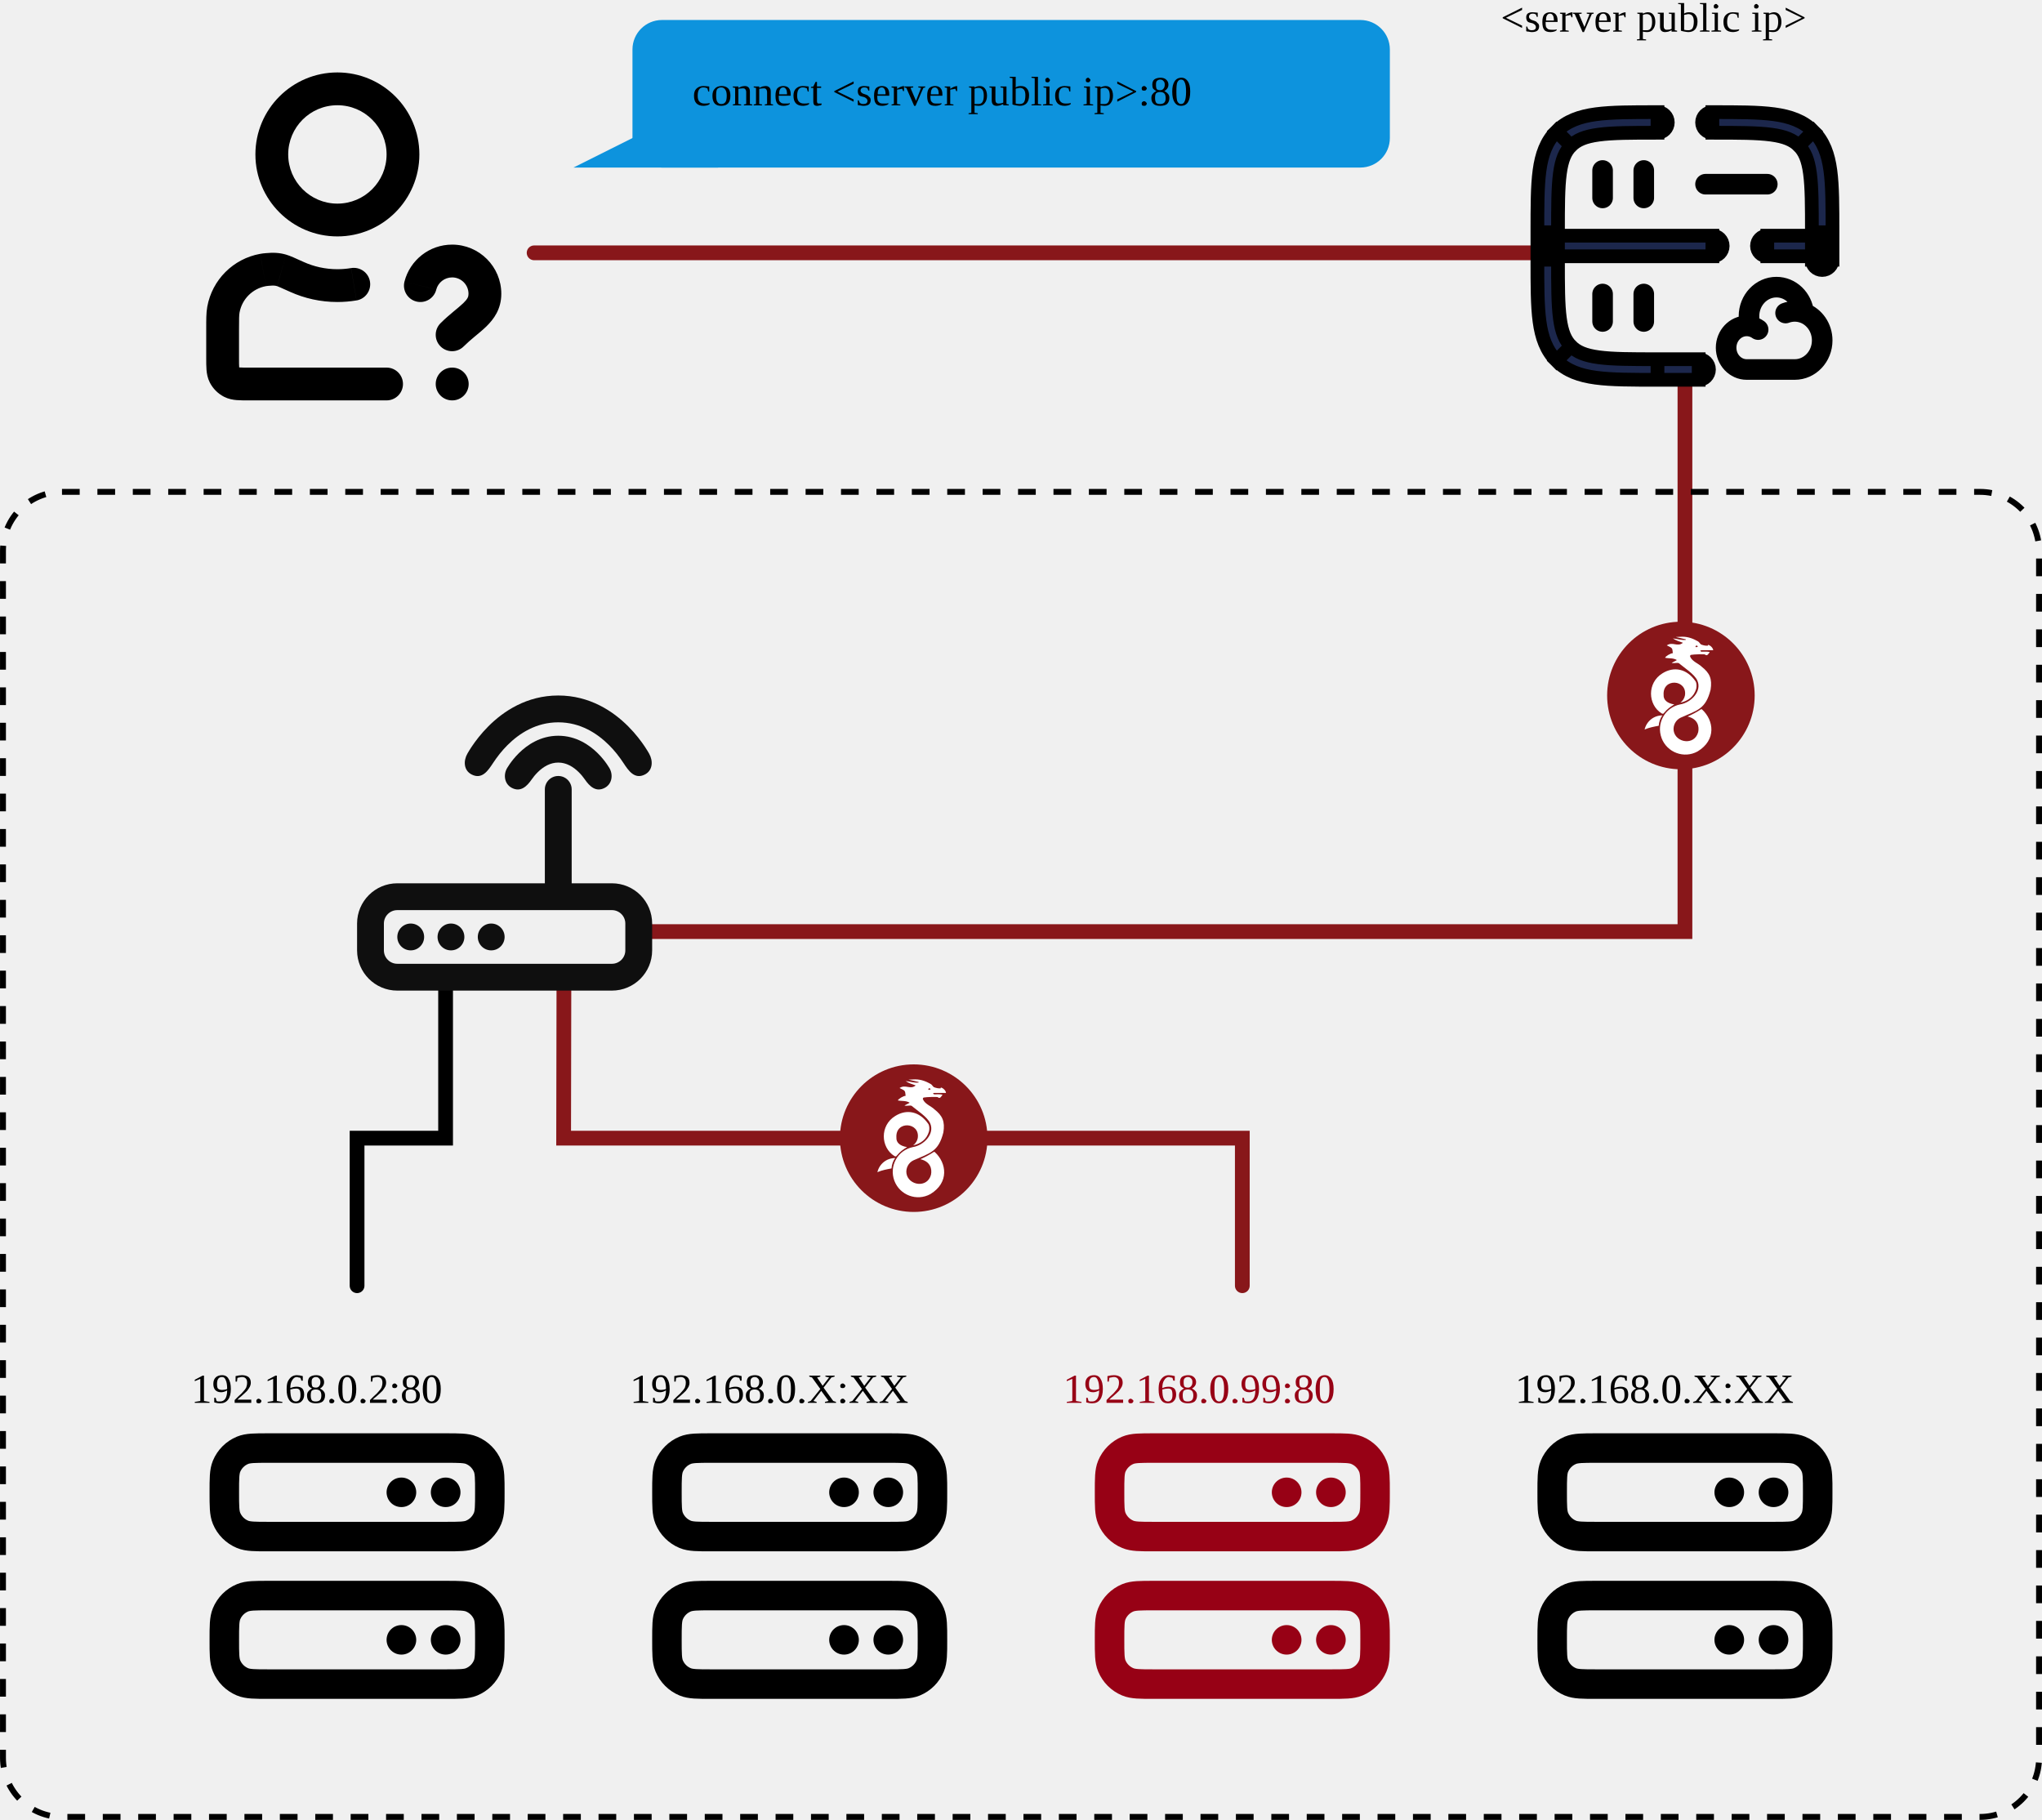
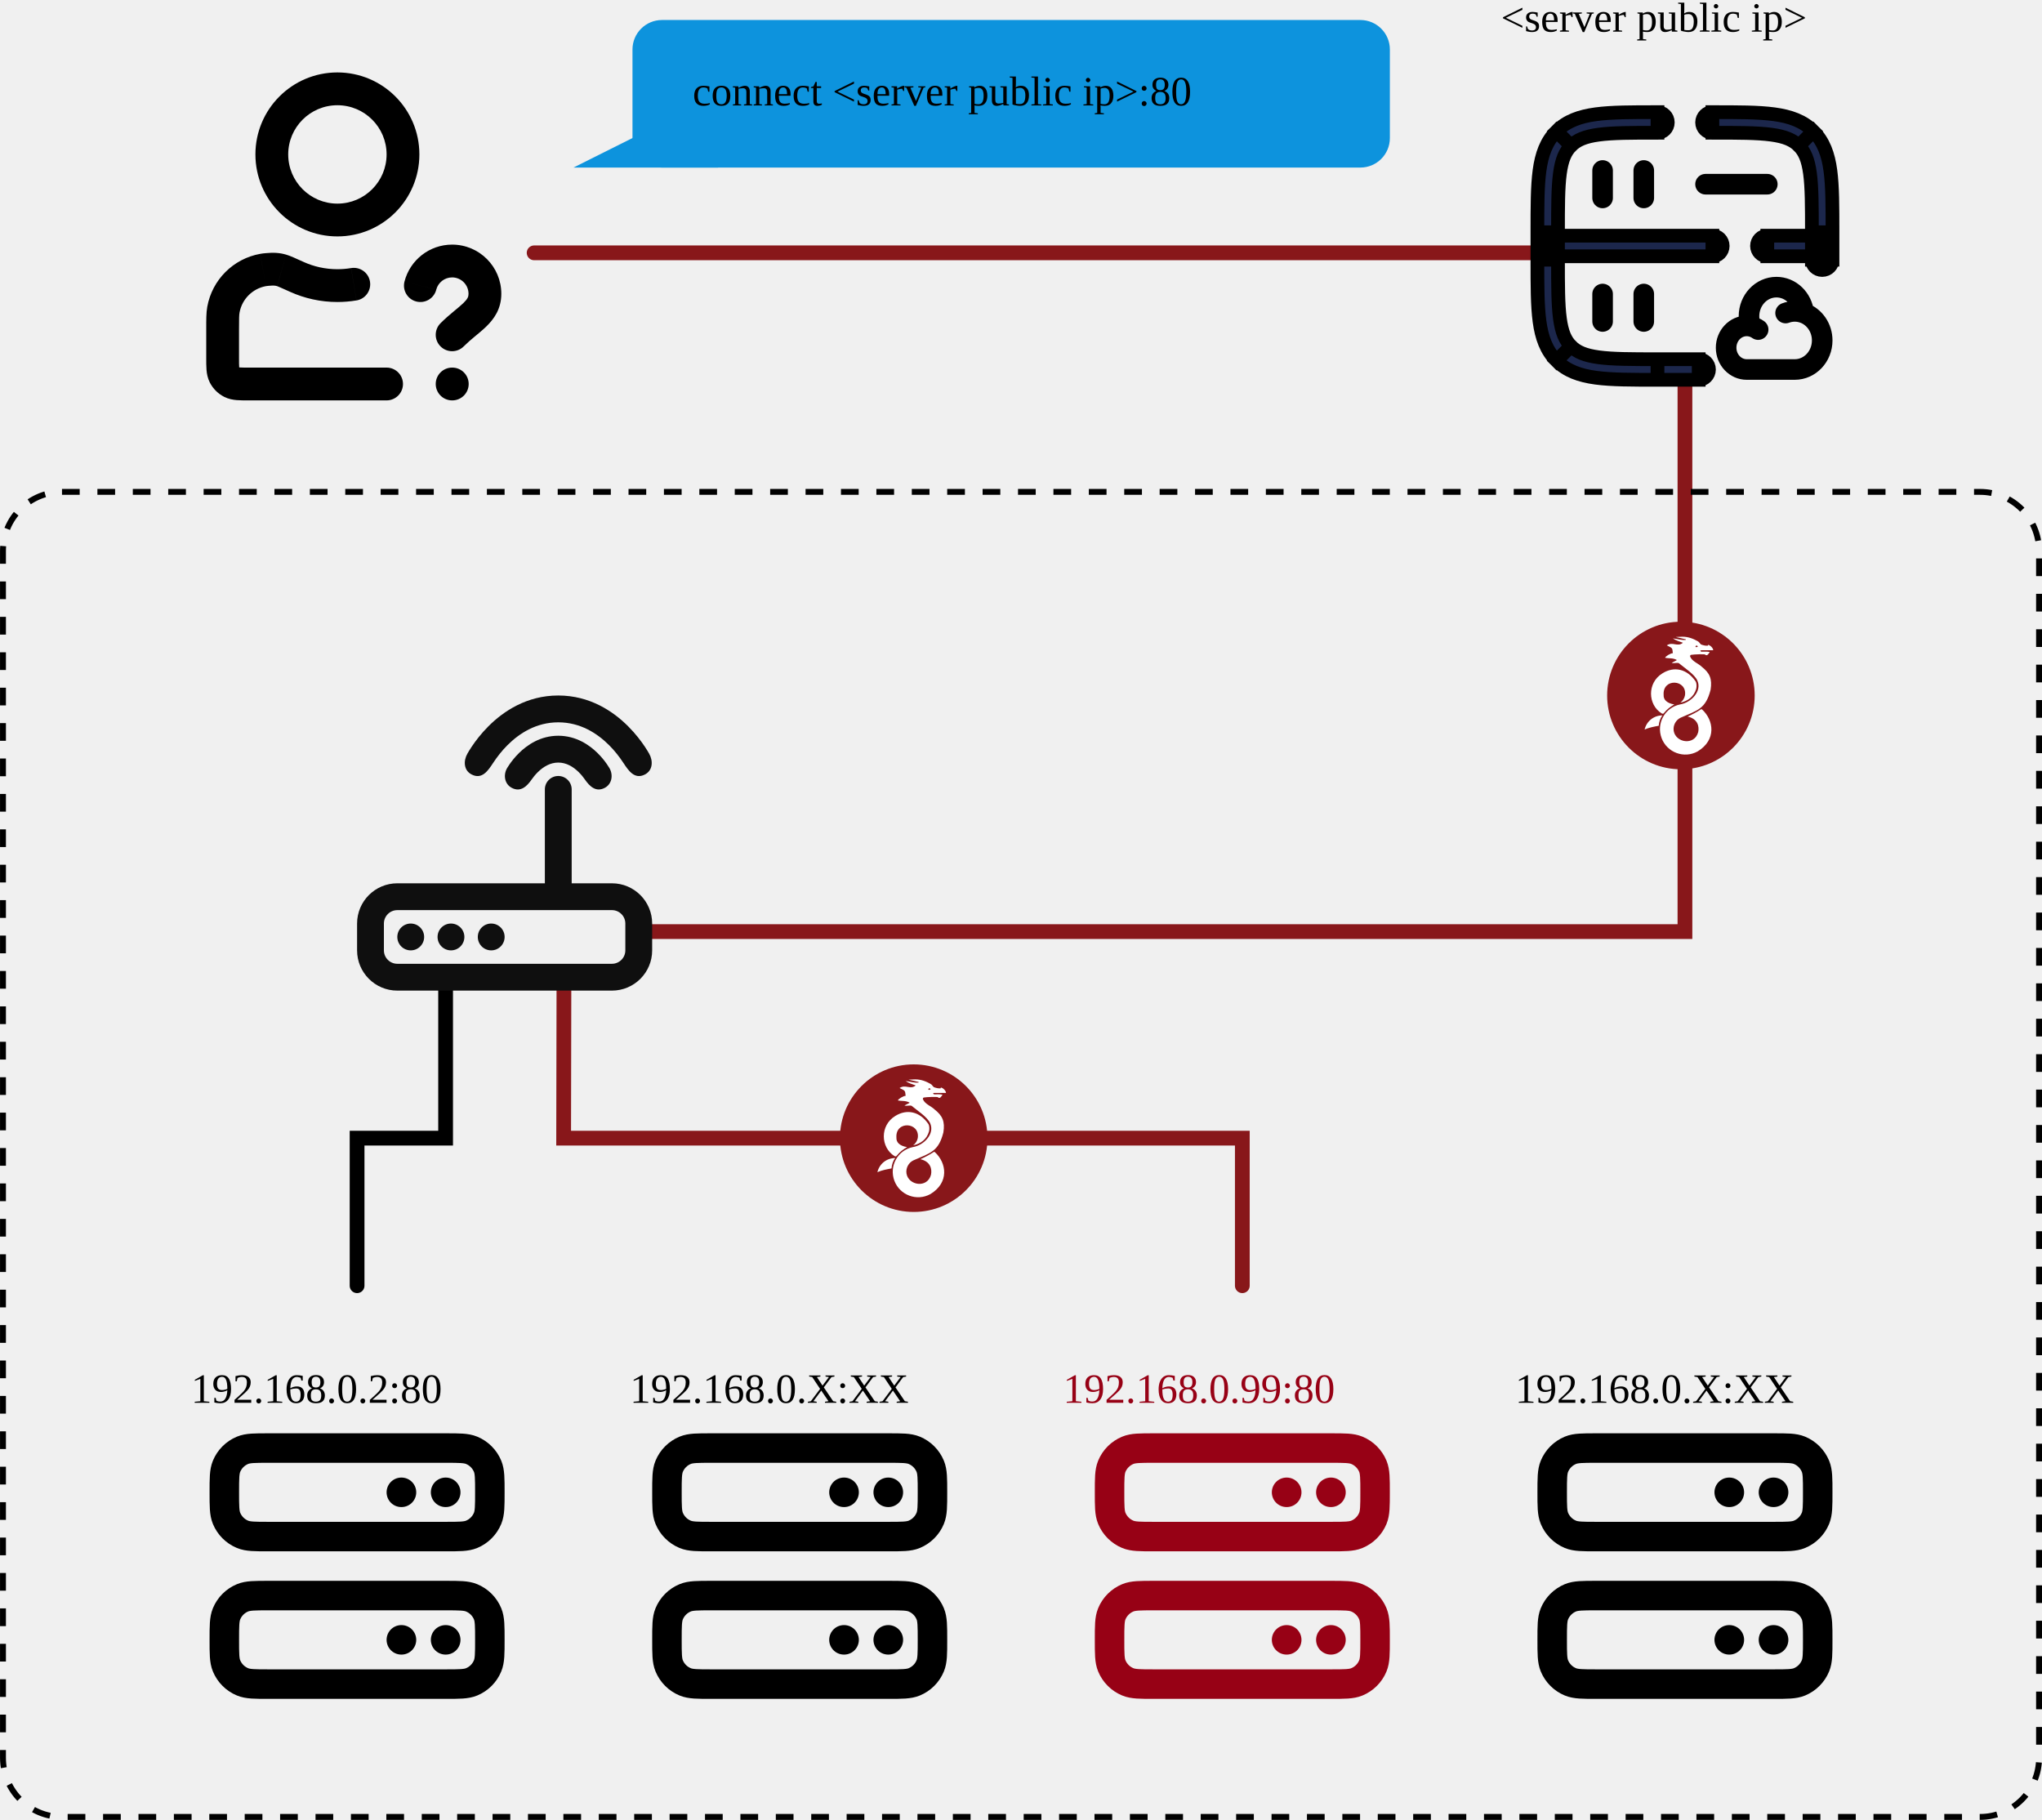
- <svg xmlns="http://www.w3.org/2000/svg" width="69.201mm" height="61.668mm" viewBox="0 0 69.201 61.668" version="1.1" id="svg1" xml:space="preserve">
+ <svg xmlns="http://www.w3.org/2000/svg" width="300.001mm" height="267.342mm" viewBox="0 0 300.001 267.342" version="1.1" id="svg1" xml:space="preserve">
  <defs id="defs1" />
-   <g id="layer3" transform="translate(-32.89926,-111.4325)">
-     <path style="fill:#000000;fill-opacity:1;stroke:#88171a;stroke-width:0.5;stroke-linecap:round;stroke-dasharray:none;stroke-opacity:1" d="m 51,120 h 34" id="path8" />
-     <path style="fill:none;fill-opacity:1;stroke:#88171a;stroke-width:0.5;stroke-linecap:round;stroke-dasharray:none;stroke-opacity:1" d="M 54.528,143 H 90 V 124" id="path9" />
-     <g id="g9" transform="matrix(0.00976563,0,0,0.00976563,87.36328,132.5)">
+   <g id="layer3" transform="translate(-32.89798,-111.4325)">
+     <path style="fill:#000000;fill-opacity:1;stroke:#88171a;stroke-width:2.168;stroke-linecap:round;stroke-dasharray:none;stroke-opacity:1" d="M 111.37,148.574 H 258.767" id="path8" />
+     <path style="fill:none;fill-opacity:1;stroke:#88171a;stroke-width:2.168;stroke-linecap:round;stroke-dasharray:none;stroke-opacity:1" d="M 126.665,248.284 H 280.443 V 165.915" id="path9" />
+     <g id="g9" transform="matrix(0.04233609,0,0,0.04233609,269.0124,202.7646)">
      <rect width="512" height="512" rx="256" fill="#88171a" id="rect1" x="0" y="0" />
      <path d="m 238,53 35,8 v 2 c -15,2 -30,-4 -45,-5 11,7 23,11 35,15 -19,16 -35,-5 -56,9 20,10 19,8 21,27 -9,1 -24,10 -27,16 13,3 28,0 41,8 -4,3 -14,7 -18,10 9,2 20,-2 25,1 19,16 54,38 64,60 17,37 -22,77 -60,83 -53,11 -83,66 -64,117 19,50 78,72 125,46 66,-40 56,-108 16,-145 -2,-2 -4,-2 -6,0 -14,9 -29,17 -45,24 36,8 41,35 37,54 -13,48 -78,37 -85,-4 -3,-19 7,-38 24,-46 59,-26 87,-30 104,-97 6,-38 -3,-58 -31,-80 -11,-11 -33,-18 -40,-35 -1,-2 1,-6 3,-6 10,-2 49,-3 49,-1 7,7 13,-4 16,-9 -10,-2 -21,-1 -29,-1 -1,0 -3,-2 -4,-3 1,-1 3,-2 4,-2 h 41 c 0,-7 -9,-17 -18,-19 v 3 c -8,1 -16,-1 -24,-4 -4,-3 -7,-9 -11,-11 -16,-9 -33,-16 -54,-16 -10,0 -17,1 -23,1 z m 74,30 3,3 -4,2 c -2,1 -3,0 -4,-1 -2,-3 4,-5 5,-4 z m -120,96 c -54,33 -51,109 -3,139 4,2 6,2 8,-1 12,-15 23,-22 36,-30 -25,-4 -38,-16 -37,-33 -4,-60 83,-54 74,2 -2,10 -8,19 -16,25 27,-6 47,-21 55,-48 2,-8 2,-19 -2,-26 -30,-44 -75,-53 -115,-28 z m -62,195 c 16,-7 33,-10 49,-13 1,-13 5,-26 13,-36 -30,0 -55,20 -62,49 z" fill="#ffffff" id="path1-0" />
    </g>
-     <path style="fill:none;fill-opacity:1;stroke:#88171a;stroke-width:0.5;stroke-linecap:round;stroke-dasharray:none;stroke-opacity:1" d="m 52.01,144.595 -0.01,5.405 h 23 v 5" id="path11" />
+     <path style="fill:none;fill-opacity:1;stroke:#88171a;stroke-width:2.168;stroke-linecap:round;stroke-dasharray:none;stroke-opacity:1" d="m 115.75,255.199 -0.045,23.432 h 99.71 v 21.676" id="path11" />
  </g>
-   <g id="layer1" transform="translate(-32.89926,-111.4325)">
-     <g style="fill:none" id="g3" transform="matrix(0.5556468,0,0,0.5556468,38.22095,112.7758)">
+   <g id="layer1" transform="translate(-32.89798,-111.4325)">
+     <g style="fill:none" id="g3" transform="matrix(2.408847,0,0,2.408847,55.96992,117.2559)">
      <path d="M 4.546,20.891 5,20 v 0 z M 4.109,20.454 5,20 v 0 z m -0.061,-3.988 0.984,0.178 v 0 z m 2.418,-2.418 0.178,0.984 v 0 z m 2.061,0.42 -0.413,0.911 z M 7.598,14.072 7.869,13.11 Z M 6.716,14.017 6.64,13.02 Z M 7.204,14.003 7.278,13.005 Z m 4.962,1.901 c 0.545,-0.091 0.912,-0.607 0.821,-1.152 -0.091,-0.545 -0.607,-0.912 -1.152,-0.821 z M 14,22 c 0.552,0 1,-0.448 1,-1 0,-0.552 -0.448,-1 -1,-1 z m 3.29,-4.707 c -0.391,0.391 -0.391,1.024 0,1.414 0.391,0.391 1.024,0.391 1.414,0 z m -2.198,-2.542 c -0.138,0.535 0.184,1.08 0.719,1.218 0.535,0.138 1.08,-0.184 1.218,-0.719 z M 17.997,20 c -0.552,0 -1,0.448 -1,1 0,0.552 0.448,1 1,1 z m 0.01,2 c 0.552,0 1,-0.448 1,-1 0,-0.552 -0.448,-1 -1,-1 z M 14,7 c 0,1.657 -1.343,3 -3,3 v 2 c 2.761,0 5,-2.239 5,-5 z m -3,3 C 9.343,10 8,8.657 8,7 H 6 c 0,2.761 2.239,5 5,5 z M 8,7 C 8,5.343 9.343,4 11,4 V 2 C 8.239,2 6,4.239 6,7 Z m 3,-3 c 1.657,0 3,1.343 3,3 h 2 C 16,4.239 13.761,2 11,2 Z m 0,10 C 10.263,14 9.566,13.841 8.939,13.557 L 8.114,15.379 C 8.995,15.778 9.973,16 11,16 Z M 5,19.4 V 17.684 H 3 V 19.4 Z M 5.6,20 C 5.303,20 5.141,19.999 5.025,19.99 4.92,19.981 4.942,19.971 5,20 l -0.908,1.782 c 0.271,0.138 0.541,0.182 0.77,0.201 C 5.079,22.001 5.336,22 5.6,22 Z M 3,19.4 c 0,0.264 -7.8e-4,0.521 0.017,0.738 0.019,0.229 0.063,0.498 0.201,0.77 L 5,20 C 5.029,20.058 5.019,20.08 5.01,19.975 5.001,19.859 5,19.697 5,19.4 Z M 5,20 v 0 l -1.782,0.908 c 0.192,0.376 0.498,0.682 0.874,0.874 z M 5,17.684 C 5,17.005 5.004,16.798 5.032,16.644 L 3.064,16.287 C 2.996,16.663 3,17.092 3,17.684 Z m 1.64,-4.664 c -0.119,0.009 -0.235,0.023 -0.352,0.044 l 0.356,1.968 C 6.68,15.025 6.726,15.019 6.792,15.014 Z M 5.032,16.644 C 5.181,15.823 5.823,15.181 6.644,15.032 L 6.287,13.064 C 4.646,13.361 3.361,14.646 3.064,16.287 Z M 8.939,13.557 C 8.469,13.344 8.109,13.177 7.869,13.11 L 7.327,15.035 c -0.006,-0.002 0.005,0.001 0.043,0.016 0.036,0.014 0.086,0.035 0.154,0.064 0.139,0.06 0.325,0.144 0.59,0.264 z m -2.148,1.457 C 7.029,14.996 7.067,14.995 7.129,15 L 7.278,13.005 C 7.04,12.988 6.852,13.004 6.64,13.02 Z M 7.869,13.11 C 7.654,13.049 7.501,13.022 7.278,13.005 l -0.149,1.994 c 0.059,0.004 0.084,0.008 0.1,0.011 0.016,0.003 0.04,0.008 0.097,0.024 z m 3.965,0.821 C 11.564,13.976 11.285,14 11,14 v 2 c 0.396,0 0.786,-0.033 1.165,-0.097 z M 14,20 H 5.6 v 2 H 14 Z m 4.997,-4.5 c 0,0.173 -0.045,0.305 -0.319,0.57 -0.154,0.148 -0.335,0.296 -0.586,0.504 -0.238,0.198 -0.518,0.435 -0.802,0.719 l 1.414,1.414 c 0.216,-0.216 0.436,-0.404 0.667,-0.596 0.218,-0.181 0.474,-0.389 0.696,-0.603 0.476,-0.459 0.93,-1.077 0.93,-2.009 z m -1,-1 c 0.552,0 1,0.448 1,1 h 2 c 0,-1.657 -1.343,-3 -3,-3 z m -0.969,0.749 C 17.14,14.818 17.532,14.5 17.997,14.5 v -2 c -1.399,0 -2.572,0.957 -2.905,2.251 z M 17.997,22 h 0.01 v -2 h -0.01 z" fill="#000000" id="path1-1" />
    </g>
    <text xml:space="preserve" style="font-size:1.411px;fill:#000000;fill-opacity:1;stroke:none;stroke-width:0.2;stroke-dasharray:none;stroke-opacity:1" x="21" y="130.396" id="text7">
      <tspan id="tspan7" style="fill:#000000;fill-opacity:1;stroke-width:0.2" x="21" y="130.396" />
    </text>
-     <rect style="fill:none;fill-opacity:1;stroke:#000000;stroke-width:0.2;stroke-dasharray:0.6, 0.6;stroke-dashoffset:0;stroke-opacity:1" id="rect10" width="69" height="44.9" x="33" y="128.1" ry="2" rx="2" />
-     <path style="fill:none;fill-opacity:1;stroke:#000000;stroke-width:0.5;stroke-linecap:round;stroke-dasharray:none;stroke-opacity:1" d="m 45,155 -2e-6,-5 h 3 v -5.405" id="path10" />
-     <g style="fill:none" id="g1" transform="matrix(0.4545455,0,0,0.4545455,44.54546,134.5454)">
+     <rect style="fill:none;fill-opacity:1;stroke:#000000;stroke-width:0.867;stroke-dasharray:2.601, 2.601;stroke-dashoffset:0;stroke-opacity:1" id="rect10" width="299.13" height="194.651" x="33.336" y="183.69" ry="8.67" rx="8.67" />
+     <path style="fill:none;fill-opacity:1;stroke:#000000;stroke-width:2.168;stroke-linecap:round;stroke-dasharray:none;stroke-opacity:1" d="m 85.359,300.307 -9e-6,-21.676 h 13.006 v -23.432" id="path10" />
+     <g style="fill:none" id="g1" transform="matrix(1.970552,0,0,1.970552,83.38802,211.6321)">
      <path d="M 9.226,5.332 C 8.922,5.863 8.934,6.585 9.553,6.894 10.32,7.278 10.766,6.599 11.132,6.043 11.447,5.564 11.801,5.113 12.207,4.707 13.098,3.816 14.359,3 16,3 c 1.641,0 2.902,0.816 3.793,1.707 0.404,0.404 0.757,0.852 1.07,1.329 0.366,0.555 0.818,1.242 1.584,0.859 0.616,-0.308 0.629,-1.034 0.327,-1.562 C 22.702,5.205 22.596,5.029 22.457,4.82 22.18,4.405 21.764,3.85 21.207,3.293 20.098,2.184 18.359,1 16,1 13.641,1 11.902,2.184 10.793,3.293 10.236,3.85 9.82,4.405 9.543,4.82 9.404,5.029 9.298,5.205 9.226,5.332 Z" fill="#0f0f0f" id="path1" />
      <path d="M 14.476,6.713 C 14.277,6.909 14.122,7.108 14.018,7.258 13.67,7.76 13.197,8.238 12.529,7.882 11.977,7.588 11.892,6.897 12.193,6.398 12.236,6.327 12.297,6.231 12.376,6.117 12.532,5.892 12.765,5.591 13.074,5.287 13.681,4.69 14.669,4 16,4 c 1.331,0 2.319,0.69 2.926,1.287 0.309,0.304 0.542,0.605 0.698,0.83 0.079,0.113 0.14,0.21 0.182,0.281 0.301,0.5 0.214,1.191 -0.336,1.484 C 18.803,8.238 18.33,7.76 17.982,7.258 17.878,7.108 17.723,6.909 17.524,6.713 17.114,6.31 16.602,6 16,6 15.398,6 14.886,6.31 14.476,6.713 Z" fill="#0f0f0f" id="path2" />
      <path d="m 5,18 c -0.552,0 -1,0.448 -1,1 0,0.552 0.448,1 1,1 0.552,0 1,-0.448 1,-1 0,-0.552 -0.448,-1 -1,-1 z" fill="#0f0f0f" id="path3" />
      <path d="m 7,19 c 0,-0.552 0.448,-1 1,-1 0.552,0 1,0.448 1,1 0,0.552 -0.448,1 -1,1 -0.552,0 -1,-0.448 -1,-1 z" fill="#0f0f0f" id="path4" />
      <path d="m 10,19 c 0,-0.552 0.448,-1 1,-1 0.552,0 1,0.448 1,1 0,0.552 -0.448,1 -1,1 -0.552,0 -1,-0.448 -1,-1 z" fill="#0f0f0f" id="path5" />
      <path fill-rule="evenodd" clip-rule="evenodd" d="m 15,8 c 0,-0.552 0.448,-1 1,-1 0.552,0 1,0.448 1,1 v 7 h 3 c 1.657,0 3,1.343 3,3 v 2 c 0,1.657 -1.343,3 -3,3 H 4 C 2.343,23 1,21.657 1,20 v -2 c 0,-1.657 1.343,-3 3,-3 h 11 z m 5,9 c 0.552,0 1,0.448 1,1 v 2 c 0,0.552 -0.448,1 -1,1 H 4 C 3.448,21 3,20.552 3,20 v -2 c 0,-0.552 0.448,-1 1,-1 z" fill="#0f0f0f" id="path6" />
    </g>
-     <g style="fill:none" id="g2" transform="matrix(0.4999051,0,0,0.4999051,39.00114,158.5012)">
+     <g style="fill:none" id="g2" transform="matrix(2.167195,0,0,2.167195,59.35222,315.4855)">
      <path d="m 18,7 h 0.01 M 15,7 h 0.01 M 18,17 h 0.01 M 15,17 h 0.01 M 6,10 h 12 c 0.932,0 1.398,0 1.765,-0.152 0.49,-0.203 0.879,-0.592 1.082,-1.082 C 21,8.398 21,7.932 21,7 21,6.068 21,5.602 20.848,5.235 20.645,4.745 20.255,4.355 19.765,4.152 19.398,4 18.932,4 18,4 H 6 C 5.068,4 4.602,4 4.235,4.152 3.745,4.355 3.355,4.745 3.152,5.235 3,5.602 3,6.068 3,7 3,7.932 3,8.398 3.152,8.765 3.355,9.255 3.745,9.645 4.235,9.848 4.602,10 5.068,10 6,10 Z m 0,10 h 12 c 0.932,0 1.398,0 1.765,-0.152 0.49,-0.203 0.879,-0.592 1.082,-1.082 C 21,18.398 21,17.932 21,17 c 0,-0.932 0,-1.398 -0.152,-1.765 -0.203,-0.49 -0.592,-0.879 -1.082,-1.082 C 19.398,14 18.932,14 18,14 H 6 C 5.068,14 4.602,14 4.235,14.152 3.745,14.355 3.355,14.745 3.152,15.235 3,15.602 3,16.068 3,17 c 0,0.932 0,1.398 0.152,1.765 0.203,0.49 0.592,0.879 1.082,1.082 C 4.602,20 5.068,20 6,20 Z" stroke="#000000" stroke-width="2" stroke-linecap="round" stroke-linejoin="round" id="path1-7" />
    </g>
-     <g style="fill:none" id="g2-7" transform="matrix(0.4999051,0,0,0.4999051,84.00114,158.5012)">
+     <g style="fill:none" id="g2-7" transform="matrix(2.167195,0,0,2.167195,254.4368,315.4855)">
      <path d="m 18,7 h 0.01 M 15,7 h 0.01 M 18,17 h 0.01 M 15,17 h 0.01 M 6,10 h 12 c 0.932,0 1.398,0 1.765,-0.152 0.49,-0.203 0.879,-0.592 1.082,-1.082 C 21,8.398 21,7.932 21,7 21,6.068 21,5.602 20.848,5.235 20.645,4.745 20.255,4.355 19.765,4.152 19.398,4 18.932,4 18,4 H 6 C 5.068,4 4.602,4 4.235,4.152 3.745,4.355 3.355,4.745 3.152,5.235 3,5.602 3,6.068 3,7 3,7.932 3,8.398 3.152,8.765 3.355,9.255 3.745,9.645 4.235,9.848 4.602,10 5.068,10 6,10 Z m 0,10 h 12 c 0.932,0 1.398,0 1.765,-0.152 0.49,-0.203 0.879,-0.592 1.082,-1.082 C 21,18.398 21,17.932 21,17 c 0,-0.932 0,-1.398 -0.152,-1.765 -0.203,-0.49 -0.592,-0.879 -1.082,-1.082 C 19.398,14 18.932,14 18,14 H 6 C 5.068,14 4.602,14 4.235,14.152 3.745,14.355 3.355,14.745 3.152,15.235 3,15.602 3,16.068 3,17 c 0,0.932 0,1.398 0.152,1.765 0.203,0.49 0.592,0.879 1.082,1.082 C 4.602,20 5.068,20 6,20 Z" stroke="#000000" stroke-width="2" stroke-linecap="round" stroke-linejoin="round" id="path1-7-6" />
    </g>
-     <g style="fill:none;fill-opacity:1;stroke:#970115;stroke-opacity:1" id="g2-6" transform="matrix(0.4999051,0,0,0.4999051,69.00114,158.5012)">
+     <g style="fill:none;fill-opacity:1;stroke:#970115;stroke-opacity:1" id="g2-6" transform="matrix(2.167195,0,0,2.167195,189.4086,315.4855)">
      <path d="m 18,7 h 0.01 M 15,7 h 0.01 M 18,17 h 0.01 M 15,17 h 0.01 M 6,10 h 12 c 0.932,0 1.398,0 1.765,-0.152 0.49,-0.203 0.879,-0.592 1.082,-1.082 C 21,8.398 21,7.932 21,7 21,6.068 21,5.602 20.848,5.235 20.645,4.745 20.255,4.355 19.765,4.152 19.398,4 18.932,4 18,4 H 6 C 5.068,4 4.602,4 4.235,4.152 3.745,4.355 3.355,4.745 3.152,5.235 3,5.602 3,6.068 3,7 3,7.932 3,8.398 3.152,8.765 3.355,9.255 3.745,9.645 4.235,9.848 4.602,10 5.068,10 6,10 Z m 0,10 h 12 c 0.932,0 1.398,0 1.765,-0.152 0.49,-0.203 0.879,-0.592 1.082,-1.082 C 21,18.398 21,17.932 21,17 c 0,-0.932 0,-1.398 -0.152,-1.765 -0.203,-0.49 -0.592,-0.879 -1.082,-1.082 C 19.398,14 18.932,14 18,14 H 6 C 5.068,14 4.602,14 4.235,14.152 3.745,14.355 3.355,14.745 3.152,15.235 3,15.602 3,16.068 3,17 c 0,0.932 0,1.398 0.152,1.765 0.203,0.49 0.592,0.879 1.082,1.082 C 4.602,20 5.068,20 6,20 Z" stroke="#000000" stroke-width="2" stroke-linecap="round" stroke-linejoin="round" id="path1-7-9" style="fill:none;fill-opacity:1;stroke:#970115;stroke-opacity:1" />
    </g>
-     <g style="fill:none" id="g2-5" transform="matrix(0.4999051,0,0,0.4999051,54.00114,158.5012)">
+     <g style="fill:none" id="g2-5" transform="matrix(2.167195,0,0,2.167195,124.3804,315.4855)">
      <path d="m 18,7 h 0.01 M 15,7 h 0.01 M 18,17 h 0.01 M 15,17 h 0.01 M 6,10 h 12 c 0.932,0 1.398,0 1.765,-0.152 0.49,-0.203 0.879,-0.592 1.082,-1.082 C 21,8.398 21,7.932 21,7 21,6.068 21,5.602 20.848,5.235 20.645,4.745 20.255,4.355 19.765,4.152 19.398,4 18.932,4 18,4 H 6 C 5.068,4 4.602,4 4.235,4.152 3.745,4.355 3.355,4.745 3.152,5.235 3,5.602 3,6.068 3,7 3,7.932 3,8.398 3.152,8.765 3.355,9.255 3.745,9.645 4.235,9.848 4.602,10 5.068,10 6,10 Z m 0,10 h 12 c 0.932,0 1.398,0 1.765,-0.152 0.49,-0.203 0.879,-0.592 1.082,-1.082 C 21,18.398 21,17.932 21,17 c 0,-0.932 0,-1.398 -0.152,-1.765 -0.203,-0.49 -0.592,-0.879 -1.082,-1.082 C 19.398,14 18.932,14 18,14 H 6 C 5.068,14 4.602,14 4.235,14.152 3.745,14.355 3.355,14.745 3.152,15.235 3,15.602 3,16.068 3,17 c 0,0.932 0,1.398 0.152,1.765 0.203,0.49 0.592,0.879 1.082,1.082 C 4.602,20 5.068,20 6,20 Z" stroke="#000000" stroke-width="2" stroke-linecap="round" stroke-linejoin="round" id="path1-7-2" />
    </g>
-     <text xml:space="preserve" style="font-size:1.411px;fill:#000000;fill-opacity:1;stroke:none;stroke-width:0.2;stroke-dasharray:none;stroke-opacity:1" x="39.375" y="158.968" id="text3">
-       <tspan id="tspan3" style="font-size:1.411px;fill:#000000;fill-opacity:1;stroke:none;stroke-width:0.2;stroke-dasharray:none" x="39.375" y="158.968">192.168.0.2:80</tspan>
+     <text xml:space="preserve" style="font-size:6.117px;fill:#000000;fill-opacity:1;stroke:none;stroke-width:0.867;stroke-dasharray:none;stroke-opacity:1" x="60.972" y="317.511" id="text3">
+       <tspan id="tspan3" style="font-size:6.117px;fill:#000000;fill-opacity:1;stroke:none;stroke-width:0.867;stroke-dasharray:none" x="60.972" y="317.511">192.168.0.2:80</tspan>
    </text>
-     <text xml:space="preserve" style="font-size:1.411px;fill:#000000;fill-opacity:1;stroke:none;stroke-width:0.2;stroke-dasharray:none;stroke-opacity:1" x="54.247" y="158.968" id="text3-6">
-       <tspan id="tspan3-6" style="font-size:1.411px;fill:#000000;fill-opacity:1;stroke:none;stroke-width:0.2;stroke-dasharray:none" x="54.247" y="158.968">192.168.0.X:XX</tspan>
+     <text xml:space="preserve" style="font-size:6.117px;fill:#000000;fill-opacity:1;stroke:none;stroke-width:0.867;stroke-dasharray:none;stroke-opacity:1" x="125.446" y="317.511" id="text3-6">
+       <tspan id="tspan3-6" style="font-size:6.117px;fill:#000000;fill-opacity:1;stroke:none;stroke-width:0.867;stroke-dasharray:none" x="125.446" y="317.511">192.168.0.X:XX</tspan>
    </text>
-     <text xml:space="preserve" style="font-size:1.411px;fill:#000000;fill-opacity:1;stroke:none;stroke-width:0.2;stroke-dasharray:none;stroke-opacity:1" x="84.247" y="158.968" id="text3-6-6">
-       <tspan id="tspan3-6-6" style="font-size:1.411px;fill:#000000;fill-opacity:1;stroke:none;stroke-width:0.2;stroke-dasharray:none" x="84.247" y="158.968">192.168.0.X:XX</tspan>
+     <text xml:space="preserve" style="font-size:6.117px;fill:#000000;fill-opacity:1;stroke:none;stroke-width:0.867;stroke-dasharray:none;stroke-opacity:1" x="255.503" y="317.511" id="text3-6-6">
+       <tspan id="tspan3-6-6" style="font-size:6.117px;fill:#000000;fill-opacity:1;stroke:none;stroke-width:0.867;stroke-dasharray:none" x="255.503" y="317.511">192.168.0.X:XX</tspan>
    </text>
-     <text xml:space="preserve" style="font-size:1.411px;fill:#970115;fill-opacity:1;stroke:none;stroke-width:0.2;stroke-dasharray:none;stroke-opacity:1" x="68.926" y="158.968" id="text3-7">
-       <tspan id="tspan3-7" style="font-size:1.411px;fill:#970115;fill-opacity:1;stroke:none;stroke-width:0.2;stroke-dasharray:none" x="68.926" y="158.968">192.168.0.99:80</tspan>
+     <text xml:space="preserve" style="font-size:6.117px;fill:#970115;fill-opacity:1;stroke:none;stroke-width:0.867;stroke-dasharray:none;stroke-opacity:1" x="189.084" y="317.511" id="text3-7">
+       <tspan id="tspan3-7" style="font-size:6.117px;fill:#970115;fill-opacity:1;stroke:none;stroke-width:0.867;stroke-dasharray:none" x="189.084" y="317.511">192.168.0.99:80</tspan>
    </text>
-     <rect style="fill:#0d93dd;fill-opacity:1;stroke:none;stroke-width:0.15;stroke-dasharray:none;stroke-opacity:1" id="rect4-6" width="25.667" height="5" x="54.333" y="112.11" ry="1" rx="1" />
-     <path style="fill:#0d93dd;fill-opacity:1;stroke:none;stroke-width:0.2;stroke-dasharray:none;stroke-opacity:1" id="path7-4" d="m 65.048,148.92 -2.452,0 -2.452,0 1.226,-2.124 1.226,-2.124 1.226,2.124 z" transform="matrix(1,0,0,0.2888304,-7.810798,74.09785)" />
-     <text xml:space="preserve" style="font-size:1.411px;fill:#000000;fill-opacity:1;stroke:none;stroke-width:0.2;stroke-dasharray:none;stroke-opacity:1" x="56.37" y="115.005" id="text8-7">
-       <tspan style="stroke-width:0.2" x="56.37" y="115.005" id="tspan9-4">connect &lt;server public ip&gt;:80</tspan>
+     <rect style="fill:#0d93dd;fill-opacity:1;stroke:none;stroke-width:0.65;stroke-dasharray:none;stroke-opacity:1" id="rect4-6" width="111.272" height="21.676" x="125.819" y="114.372" ry="4.335" rx="4.335" />
+     <path style="fill:#0d93dd;fill-opacity:1;stroke:none;stroke-width:0.2;stroke-dasharray:none;stroke-opacity:1" id="path7-4" d="m 65.048,148.92 -2.452,0 -2.452,0 1.226,-2.124 1.226,-2.124 1.226,2.124 z" transform="matrix(4.335214,0,0,1.252141,-143.5875,-50.42112)" />
+     <text xml:space="preserve" style="font-size:6.117px;fill:#000000;fill-opacity:1;stroke:none;stroke-width:0.867;stroke-dasharray:none;stroke-opacity:1" x="134.651" y="126.918" id="text8-7">
+       <tspan style="stroke-width:0.867" x="134.651" y="126.918" id="tspan9-4">connect &lt;server public ip&gt;:80</tspan>
    </text>
-     <g style="fill:none;stroke:#000000;stroke-opacity:1" id="g5" transform="matrix(0.4651163,0,0,0.4651163,84.41861,114.186)">
+     <g style="fill:none;stroke:#000000;stroke-opacity:1" id="g5" transform="matrix(2.016378,0,0,2.016378,256.2466,123.3697)">
      <path d="M 10,3.75 C 10.414,3.75 10.75,3.414 10.75,3 10.75,2.586 10.414,2.25 10,2.25 Z m 4,-1.5 c -0.414,0 -0.75,0.336 -0.75,0.75 0,0.414 0.336,0.75 0.75,0.75 z m -1,19.5 c 0.414,0 0.75,-0.336 0.75,-0.75 0,-0.414 -0.336,-0.75 -0.75,-0.75 z M 3.172,19.828 3.702,19.298 v 0 z M 20.828,4.172 20.298,4.702 v 0 z M 21.25,13 c 0,0.414 0.336,0.75 0.75,0.75 0.414,0 0.75,-0.336 0.75,-0.75 z M 14,12.75 c 0.414,0 0.75,-0.336 0.75,-0.75 0,-0.414 -0.336,-0.75 -0.75,-0.75 z m 4,-1.5 c -0.414,0 -0.75,0.336 -0.75,0.75 0,0.414 0.336,0.75 0.75,0.75 z M 2.75,13 v -1 h -1.5 v 1 z m 0,-1 v -1 h -1.5 v 1 z M 13,20.25 h -3 v 1.5 h 3 z M 21.25,11 v 1 h 1.5 v -1 z m -20,2 c 0,1.864 -0.002,3.338 0.153,4.489 0.158,1.172 0.49,2.121 1.238,2.87 L 3.702,19.298 C 3.279,18.875 3.025,18.295 2.89,17.289 2.752,16.262 2.75,14.907 2.75,13 Z M 10,20.25 C 8.093,20.25 6.739,20.248 5.711,20.11 4.705,19.975 4.125,19.721 3.702,19.298 l -1.061,1.061 c 0.748,0.748 1.697,1.08 2.87,1.238 C 6.662,21.752 8.136,21.75 10,21.75 Z m 4,-16.5 c 1.907,0 3.261,0.002 4.289,0.14 1.006,0.135 1.586,0.389 2.009,0.812 L 21.359,3.641 C 20.61,2.893 19.661,2.561 18.489,2.403 17.338,2.248 15.864,2.25 14,2.25 Z M 22.75,11 C 22.75,9.136 22.752,7.662 22.597,6.511 22.439,5.339 22.107,4.39 21.359,3.641 L 20.298,4.702 C 20.721,5.125 20.975,5.705 21.11,6.711 21.248,7.739 21.25,9.093 21.25,11 Z M 10,2.25 C 8.136,2.25 6.662,2.248 5.511,2.403 4.339,2.561 3.39,2.893 2.641,3.641 L 3.702,4.702 C 4.125,4.279 4.705,4.025 5.711,3.89 6.739,3.752 8.093,3.75 10,3.75 Z M 2.75,11 C 2.75,9.093 2.752,7.739 2.89,6.711 3.025,5.705 3.279,5.125 3.702,4.702 L 2.641,3.641 C 1.893,4.39 1.561,5.339 1.403,6.511 1.248,7.662 1.25,9.136 1.25,11 Z m 18.5,1 v 1 h 1.5 V 12 Z M 2,12.75 h 12 v -1.5 H 2 Z m 16,0 h 4 v -1.5 h -4 z" fill="#1c274c" id="path1-5" style="stroke:#000000;stroke-opacity:1" />
      <path d="M 13.5,7.5 H 18" stroke="#1c274c" stroke-width="1.5" stroke-linecap="round" id="path2-9" style="stroke:#000000;stroke-opacity:1" />
      <path d="m 6,17.5 v -2" stroke="#1c274c" stroke-width="1.5" stroke-linecap="round" id="path3-0" style="stroke:#000000;stroke-opacity:1" />
      <path d="m 6,8.5 v -2" stroke="#1c274c" stroke-width="1.5" stroke-linecap="round" id="path4-6" style="stroke:#000000;stroke-opacity:1" />
      <path d="m 9,17.5 v -2" stroke="#1c274c" stroke-width="1.5" stroke-linecap="round" id="path5-0" style="stroke:#000000;stroke-opacity:1" />
      <path d="m 9,8.5 v -2" stroke="#1c274c" stroke-width="1.5" stroke-linecap="round" id="path6-3" style="stroke:#000000;stroke-opacity:1" />
      <path d="m 19.333,16.885 c 0.209,-0.078 0.433,-0.12 0.667,-0.12 0.229,0 0.449,0.041 0.654,0.116 m -3.864,0.973 C 16.697,17.834 16.599,17.823 16.5,17.823 15.672,17.823 15,18.535 15,19.412 15,20.289 15.672,21 16.5,21 H 20 c 1.105,0 2,-0.948 2,-2.118 0,-0.927 -0.562,-1.715 -1.346,-2.002 m -3.864,0.973 c -0.08,-0.229 -0.124,-0.477 -0.124,-0.736 0,-1.169 0.895,-2.118 2,-2.118 1.029,0 1.876,0.823 1.988,1.881 m -3.864,0.973 c 0.198,0.041 0.381,0.123 0.543,0.238" stroke="#1c274c" stroke-width="1.5" stroke-linecap="round" id="path7" style="stroke:#000000;stroke-opacity:1" />
    </g>
-     <text xml:space="preserve" style="font-size:1.411px;fill:#000000;fill-opacity:1;stroke:none;stroke-width:8.819;stroke-linecap:round;stroke-dasharray:none;stroke-opacity:1" x="83.763" y="112.505" id="text5">
-       <tspan id="tspan5" style="fill:#000000;fill-opacity:1;stroke-width:8.819" x="83.763" y="112.505">&lt;server public ip&gt;</tspan>
+     <text xml:space="preserve" style="font-size:6.117px;fill:#000000;fill-opacity:1;stroke:none;stroke-width:38.232;stroke-linecap:round;stroke-dasharray:none;stroke-opacity:1" x="253.402" y="116.08" id="text5">
+       <tspan id="tspan5" style="fill:#000000;fill-opacity:1;stroke-width:38.232" x="253.402" y="116.08">&lt;server public ip&gt;</tspan>
    </text>
-     <g id="g9-9" transform="matrix(0.00976563,0,0,0.00976563,61.36328,147.5)">
+     <g id="g9-9" transform="matrix(0.04233609,0,0,0.04233609,156.2969,267.7928)">
      <rect width="512" height="512" rx="256" fill="#88171a" id="rect1-6" x="0" y="0" />
      <path d="m 238,53 35,8 v 2 c -15,2 -30,-4 -45,-5 11,7 23,11 35,15 -19,16 -35,-5 -56,9 20,10 19,8 21,27 -9,1 -24,10 -27,16 13,3 28,0 41,8 -4,3 -14,7 -18,10 9,2 20,-2 25,1 19,16 54,38 64,60 17,37 -22,77 -60,83 -53,11 -83,66 -64,117 19,50 78,72 125,46 66,-40 56,-108 16,-145 -2,-2 -4,-2 -6,0 -14,9 -29,17 -45,24 36,8 41,35 37,54 -13,48 -78,37 -85,-4 -3,-19 7,-38 24,-46 59,-26 87,-30 104,-97 6,-38 -3,-58 -31,-80 -11,-11 -33,-18 -40,-35 -1,-2 1,-6 3,-6 10,-2 49,-3 49,-1 7,7 13,-4 16,-9 -10,-2 -21,-1 -29,-1 -1,0 -3,-2 -4,-3 1,-1 3,-2 4,-2 h 41 c 0,-7 -9,-17 -18,-19 v 3 c -8,1 -16,-1 -24,-4 -4,-3 -7,-9 -11,-11 -16,-9 -33,-16 -54,-16 -10,0 -17,1 -23,1 z m 74,30 3,3 -4,2 c -2,1 -3,0 -4,-1 -2,-3 4,-5 5,-4 z m -120,96 c -54,33 -51,109 -3,139 4,2 6,2 8,-1 12,-15 23,-22 36,-30 -25,-4 -38,-16 -37,-33 -4,-60 83,-54 74,2 -2,10 -8,19 -16,25 27,-6 47,-21 55,-48 2,-8 2,-19 -2,-26 -30,-44 -75,-53 -115,-28 z m -62,195 c 16,-7 33,-10 49,-13 1,-13 5,-26 13,-36 -30,0 -55,20 -62,49 z" fill="#ffffff" id="path1-0-8" />
    </g>
  </g>
-   <g id="layer2" transform="translate(-32.89926,-111.4325)" />
+   <g id="layer2" transform="translate(-32.89798,-111.4325)" />
</svg>
